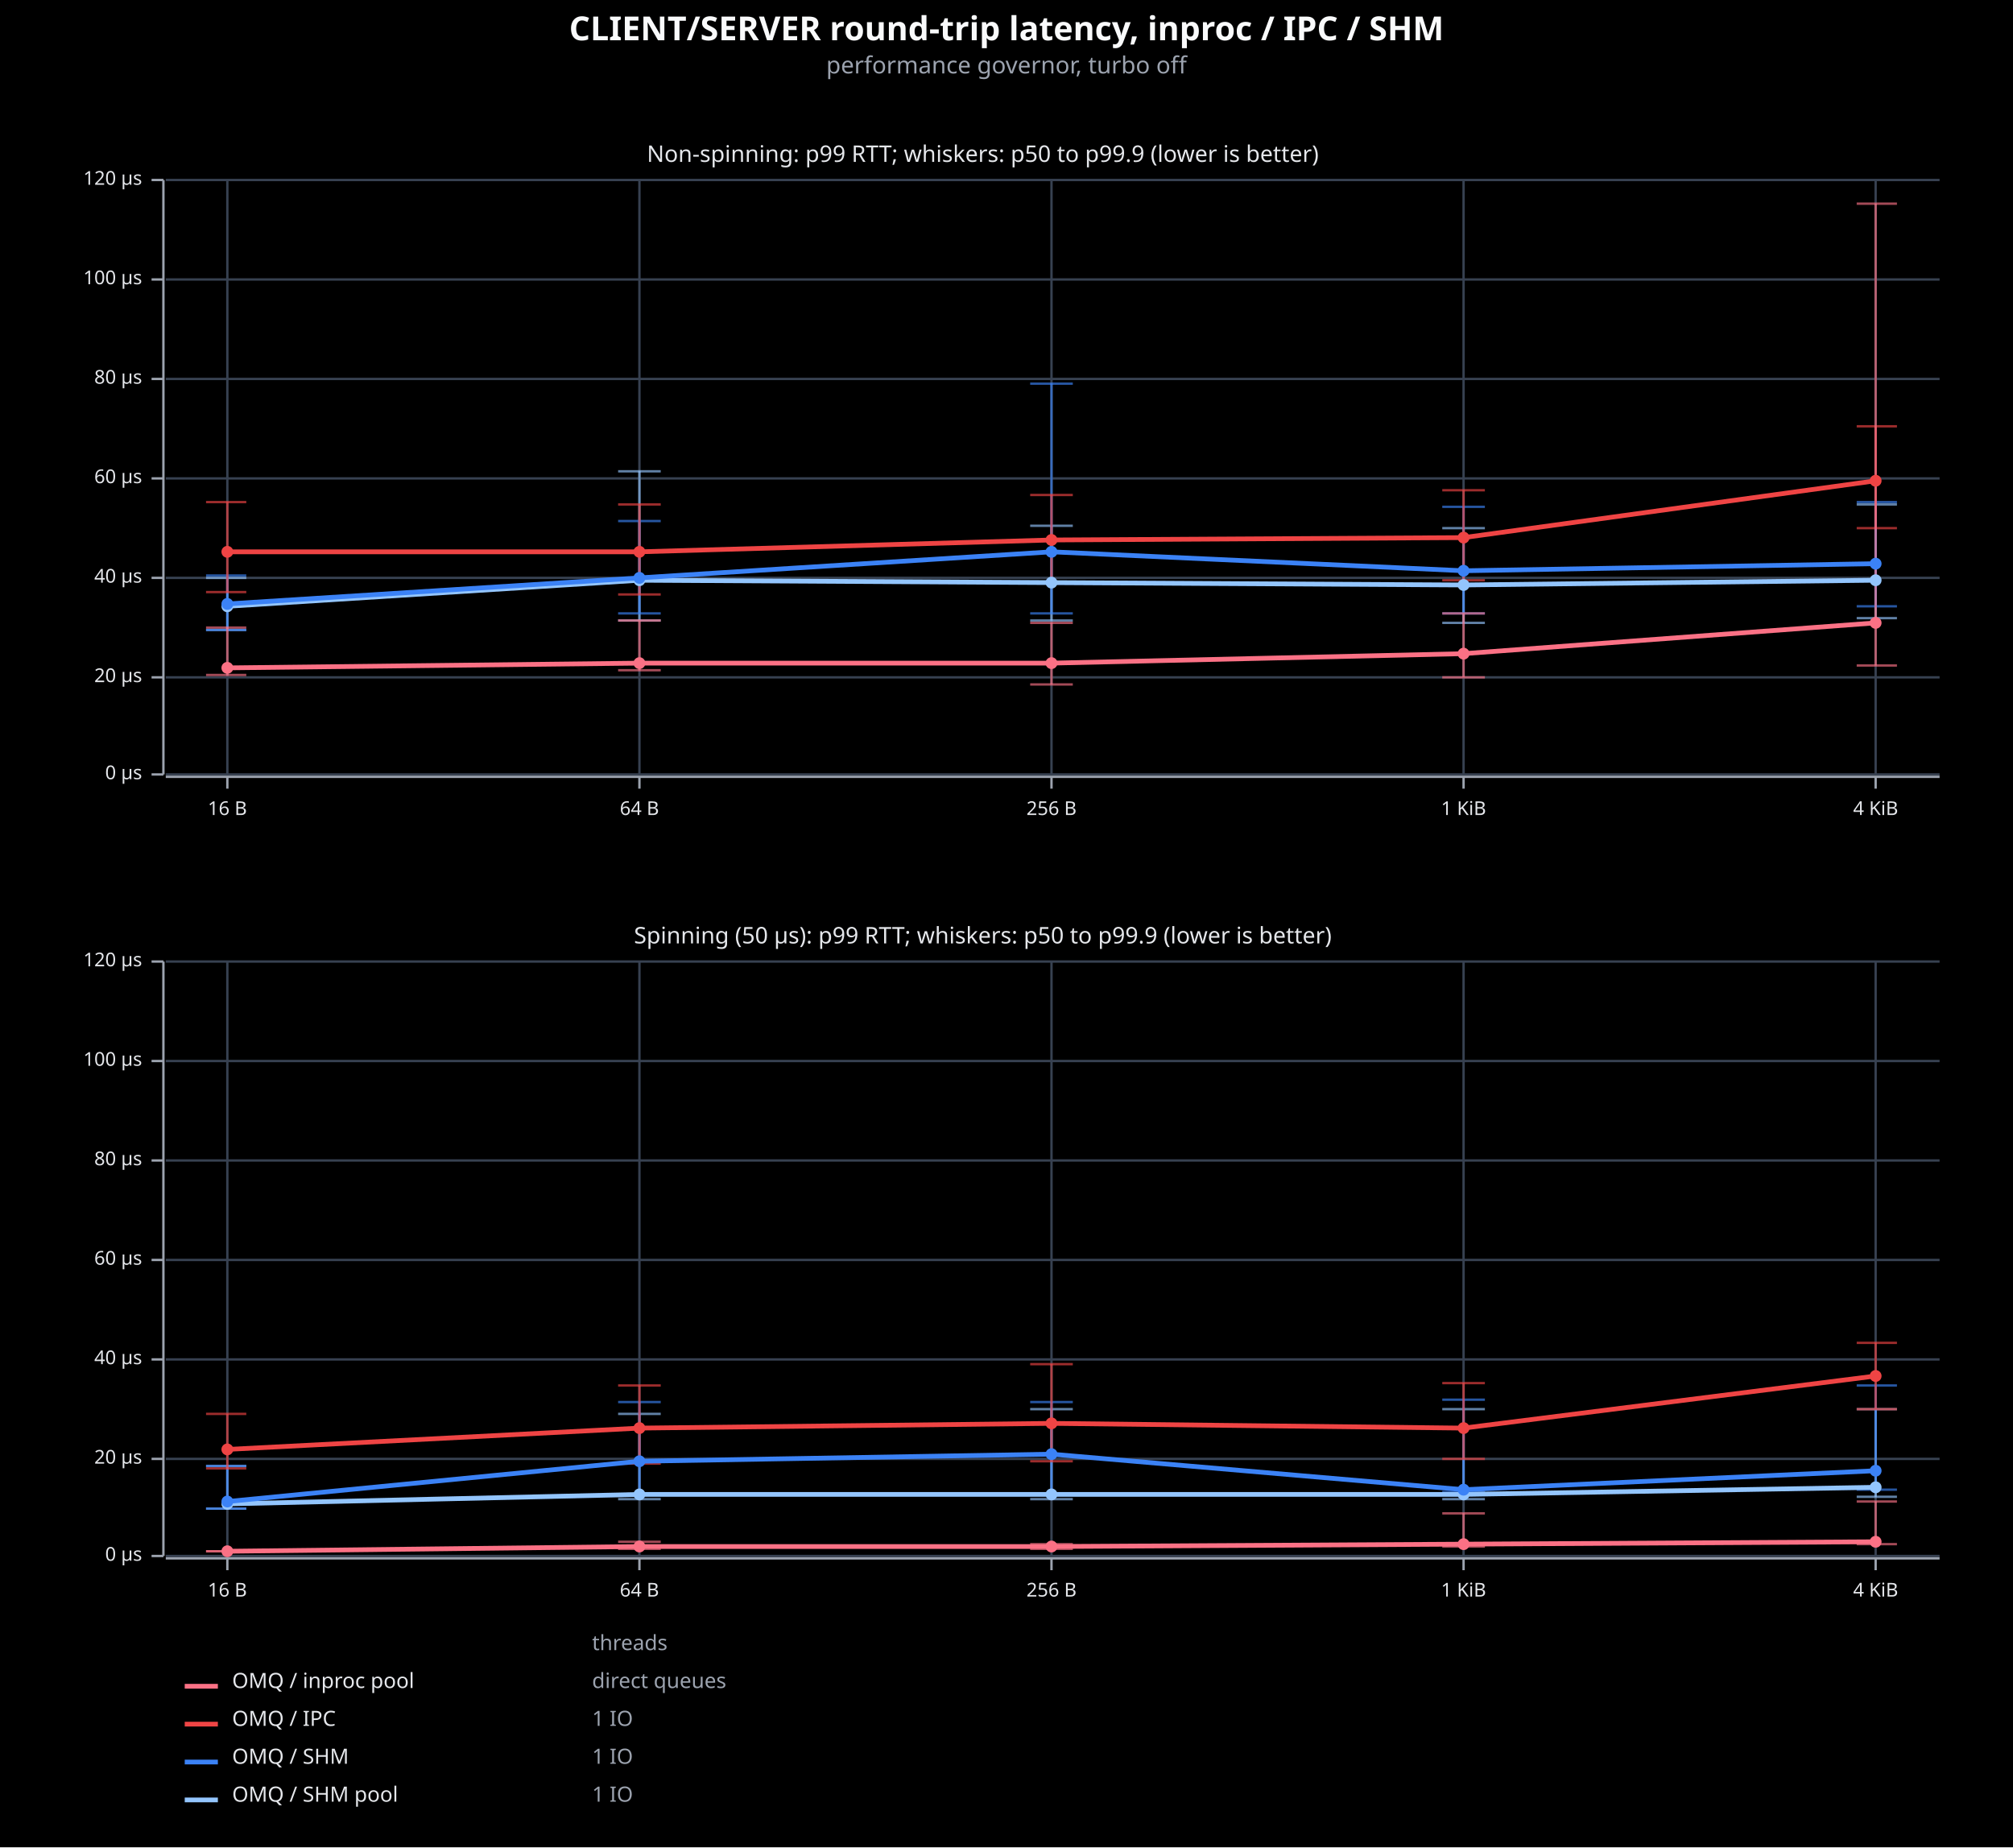
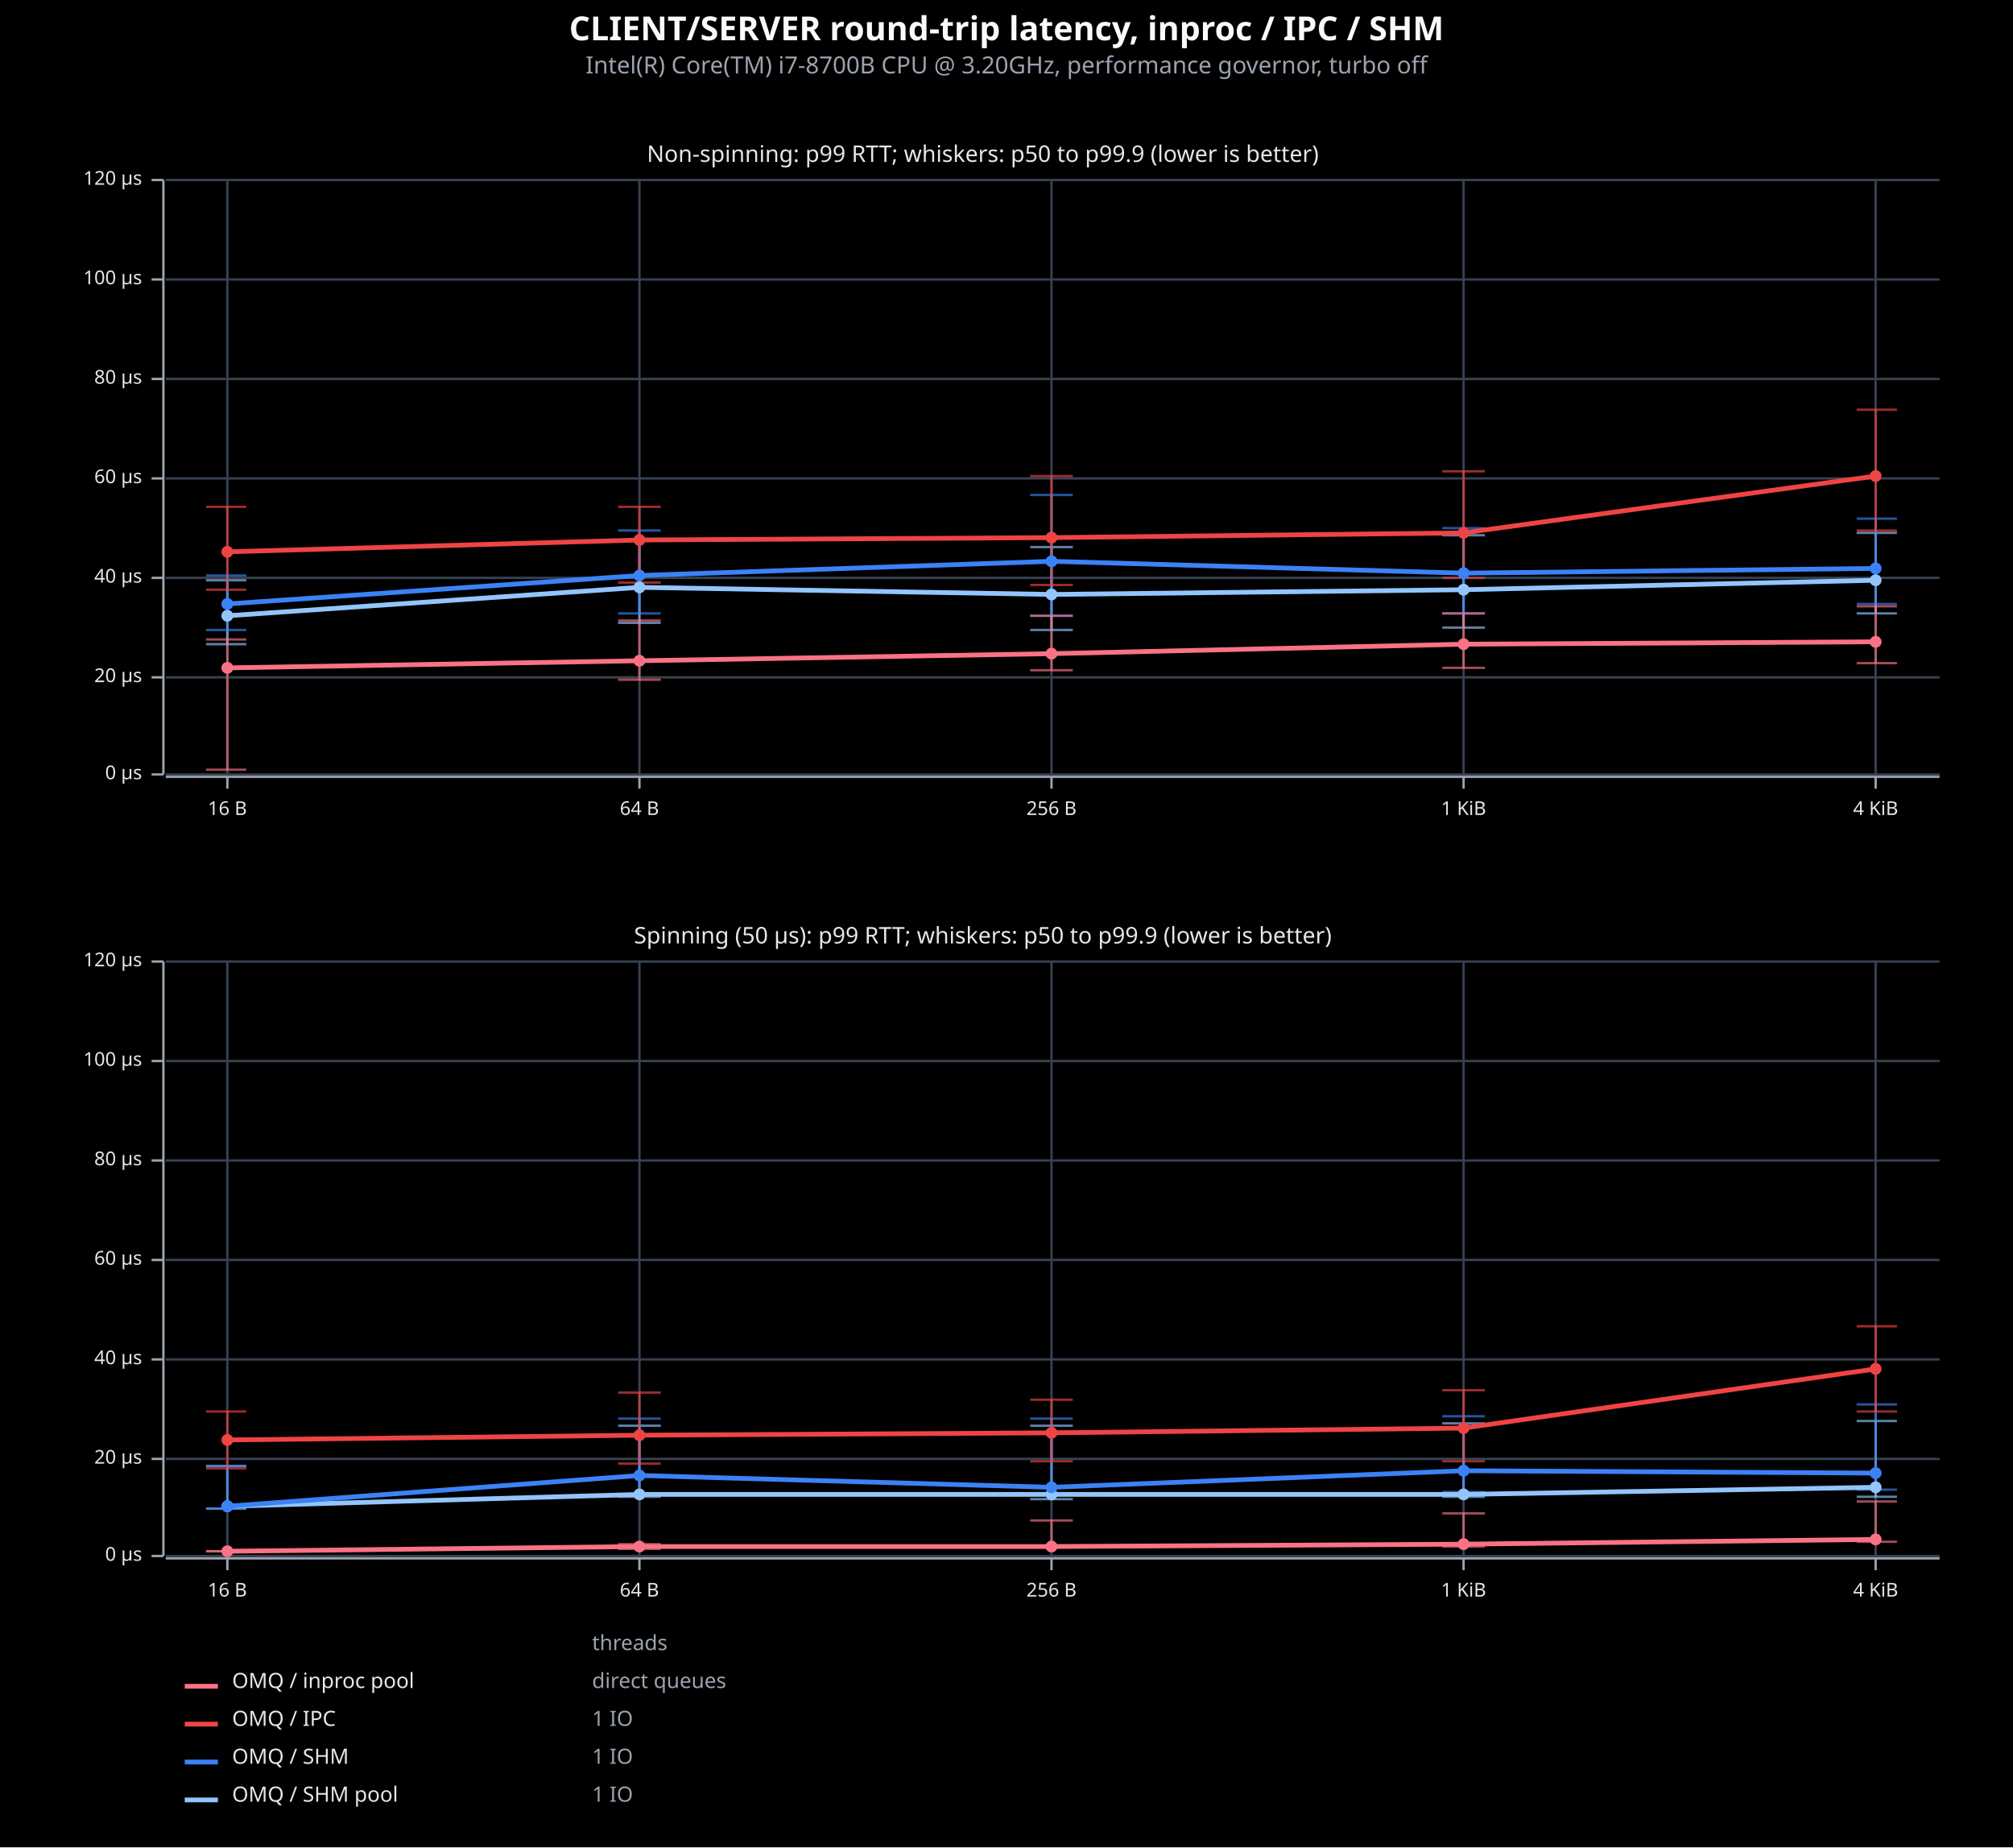
<svg xmlns="http://www.w3.org/2000/svg" viewBox="0 0 850 780" font-family="system-ui, -apple-system, sans-serif">
  <rect x="0" y="0" width="850" height="780" opacity="1" fill="#000000" stroke="none" />
  <text x="425" y="17" text-anchor="middle" font-family="sans-serif" font-size="14" font-weight="bold" fill="#F9FAFB">CLIENT/SERVER round-trip latency, inproc / IPC / SHM</text>
-   <text x="425" y="31" text-anchor="middle" font-family="sans-serif" font-size="10" fill="#9CA3AF">performance governor, turbo off</text>
+   <text x="425" y="31" text-anchor="middle" font-family="sans-serif" font-size="10" fill="#9CA3AF">Intel(R) Core(TM) i7-8700B CPU @ 3.20GHz, performance governor, turbo off</text>
  <text x="415" y="61" dy="0.76em" text-anchor="middle" font-family="sans-serif" font-size="9.677" opacity="1" fill="#E5E7EB">
Non-spinning: p99 RTT; whiskers: p50 to p99.9 (lower is better)
</text>
  <line opacity="1" stroke="#374151" stroke-width="1" x1="96" y1="327" x2="96" y2="76" />
  <line opacity="1" stroke="#374151" stroke-width="1" x1="270" y1="327" x2="270" y2="76" />
  <line opacity="1" stroke="#374151" stroke-width="1" x1="444" y1="327" x2="444" y2="76" />
  <line opacity="1" stroke="#374151" stroke-width="1" x1="618" y1="327" x2="618" y2="76" />
  <line opacity="1" stroke="#374151" stroke-width="1" x1="792" y1="327" x2="792" y2="76" />
  <line opacity="1" stroke="#374151" stroke-width="1" x1="70" y1="327" x2="819" y2="327" />
  <line opacity="1" stroke="#374151" stroke-width="1" x1="70" y1="286" x2="819" y2="286" />
  <line opacity="1" stroke="#374151" stroke-width="1" x1="70" y1="244" x2="819" y2="244" />
  <line opacity="1" stroke="#374151" stroke-width="1" x1="70" y1="202" x2="819" y2="202" />
  <line opacity="1" stroke="#374151" stroke-width="1" x1="70" y1="160" x2="819" y2="160" />
  <line opacity="1" stroke="#374151" stroke-width="1" x1="70" y1="118" x2="819" y2="118" />
  <line opacity="1" stroke="#374151" stroke-width="1" x1="70" y1="76" x2="819" y2="76" />
  <polyline fill="none" opacity="1" stroke="#9CA3AF" stroke-width="1" points="69,76 69,327 " />
  <text x="60" y="327" dy="0.5ex" text-anchor="end" font-family="sans-serif" font-size="8.065" opacity="1" fill="#E5E7EB">
0 μs
</text>
  <polyline fill="none" opacity="1" stroke="#9CA3AF" stroke-width="1" points="64,327 69,327 " />
  <text x="60" y="286" dy="0.5ex" text-anchor="end" font-family="sans-serif" font-size="8.065" opacity="1" fill="#E5E7EB">
20 μs
</text>
  <polyline fill="none" opacity="1" stroke="#9CA3AF" stroke-width="1" points="64,286 69,286 " />
  <text x="60" y="244" dy="0.5ex" text-anchor="end" font-family="sans-serif" font-size="8.065" opacity="1" fill="#E5E7EB">
40 μs
</text>
  <polyline fill="none" opacity="1" stroke="#9CA3AF" stroke-width="1" points="64,244 69,244 " />
  <text x="60" y="202" dy="0.5ex" text-anchor="end" font-family="sans-serif" font-size="8.065" opacity="1" fill="#E5E7EB">
60 μs
</text>
  <polyline fill="none" opacity="1" stroke="#9CA3AF" stroke-width="1" points="64,202 69,202 " />
  <text x="60" y="160" dy="0.5ex" text-anchor="end" font-family="sans-serif" font-size="8.065" opacity="1" fill="#E5E7EB">
80 μs
</text>
  <polyline fill="none" opacity="1" stroke="#9CA3AF" stroke-width="1" points="64,160 69,160 " />
  <text x="60" y="118" dy="0.5ex" text-anchor="end" font-family="sans-serif" font-size="8.065" opacity="1" fill="#E5E7EB">
100 μs
</text>
  <polyline fill="none" opacity="1" stroke="#9CA3AF" stroke-width="1" points="64,118 69,118 " />
  <text x="60" y="76" dy="0.5ex" text-anchor="end" font-family="sans-serif" font-size="8.065" opacity="1" fill="#E5E7EB">
120 μs
</text>
  <polyline fill="none" opacity="1" stroke="#9CA3AF" stroke-width="1" points="64,76 69,76 " />
  <polyline fill="none" opacity="1" stroke="#9CA3AF" stroke-width="1" points="70,328 819,328 " />
  <text x="96" y="338" dy="0.76em" text-anchor="middle" font-family="sans-serif" font-size="8.065" opacity="1" fill="#E5E7EB">
16 B
</text>
  <polyline fill="none" opacity="1" stroke="#9CA3AF" stroke-width="1" points="96,328 96,333 " />
  <text x="270" y="338" dy="0.76em" text-anchor="middle" font-family="sans-serif" font-size="8.065" opacity="1" fill="#E5E7EB">
64 B
</text>
  <polyline fill="none" opacity="1" stroke="#9CA3AF" stroke-width="1" points="270,328 270,333 " />
  <text x="444" y="338" dy="0.76em" text-anchor="middle" font-family="sans-serif" font-size="8.065" opacity="1" fill="#E5E7EB">
256 B
</text>
  <polyline fill="none" opacity="1" stroke="#9CA3AF" stroke-width="1" points="444,328 444,333 " />
  <text x="618" y="338" dy="0.76em" text-anchor="middle" font-family="sans-serif" font-size="8.065" opacity="1" fill="#E5E7EB">
1 KiB
</text>
  <polyline fill="none" opacity="1" stroke="#9CA3AF" stroke-width="1" points="618,328 618,333 " />
  <text x="792" y="338" dy="0.76em" text-anchor="middle" font-family="sans-serif" font-size="8.065" opacity="1" fill="#E5E7EB">
4 KiB
</text>
  <polyline fill="none" opacity="1" stroke="#9CA3AF" stroke-width="1" points="792,328 792,333 " />
-   <polyline fill="none" opacity="0.65" stroke="#93C5FD" stroke-width="1" points="96,266 96,244 " />
-   <polyline fill="none" opacity="0.65" stroke="#93C5FD" stroke-width="1" points="87,266 104,266 " />
-   <polyline fill="none" opacity="0.65" stroke="#93C5FD" stroke-width="1" points="87,244 104,244 " />
-   <polyline fill="none" opacity="0.65" stroke="#93C5FD" stroke-width="1" points="270,262 270,199 " />
-   <polyline fill="none" opacity="0.65" stroke="#93C5FD" stroke-width="1" points="261,262 279,262 " />
-   <polyline fill="none" opacity="0.65" stroke="#93C5FD" stroke-width="1" points="261,199 279,199 " />
-   <polyline fill="none" opacity="0.65" stroke="#93C5FD" stroke-width="1" points="444,262 444,222 " />
-   <polyline fill="none" opacity="0.65" stroke="#93C5FD" stroke-width="1" points="435,262 453,262 " />
-   <polyline fill="none" opacity="0.65" stroke="#93C5FD" stroke-width="1" points="435,222 453,222 " />
-   <polyline fill="none" opacity="0.65" stroke="#93C5FD" stroke-width="1" points="618,263 618,223 " />
-   <polyline fill="none" opacity="0.65" stroke="#93C5FD" stroke-width="1" points="609,263 627,263 " />
-   <polyline fill="none" opacity="0.65" stroke="#93C5FD" stroke-width="1" points="609,223 627,223 " />
-   <polyline fill="none" opacity="0.65" stroke="#93C5FD" stroke-width="1" points="792,261 792,213 " />
-   <polyline fill="none" opacity="0.65" stroke="#93C5FD" stroke-width="1" points="784,261 801,261 " />
-   <polyline fill="none" opacity="0.65" stroke="#93C5FD" stroke-width="1" points="784,213 801,213 " />
+   <polyline fill="none" opacity="0.65" stroke="#93C5FD" stroke-width="1" points="96,272 96,245 " />
+   <polyline fill="none" opacity="0.65" stroke="#93C5FD" stroke-width="1" points="87,272 104,272 " />
+   <polyline fill="none" opacity="0.65" stroke="#93C5FD" stroke-width="1" points="87,245 104,245 " />
+   <polyline fill="none" opacity="0.65" stroke="#93C5FD" stroke-width="1" points="270,263 270,228 " />
+   <polyline fill="none" opacity="0.65" stroke="#93C5FD" stroke-width="1" points="261,263 279,263 " />
+   <polyline fill="none" opacity="0.65" stroke="#93C5FD" stroke-width="1" points="261,228 279,228 " />
+   <polyline fill="none" opacity="0.65" stroke="#93C5FD" stroke-width="1" points="444,266 444,231 " />
+   <polyline fill="none" opacity="0.65" stroke="#93C5FD" stroke-width="1" points="435,266 453,266 " />
+   <polyline fill="none" opacity="0.65" stroke="#93C5FD" stroke-width="1" points="435,231 453,231 " />
+   <polyline fill="none" opacity="0.65" stroke="#93C5FD" stroke-width="1" points="618,265 618,226 " />
+   <polyline fill="none" opacity="0.65" stroke="#93C5FD" stroke-width="1" points="609,265 627,265 " />
+   <polyline fill="none" opacity="0.65" stroke="#93C5FD" stroke-width="1" points="609,226 627,226 " />
+   <polyline fill="none" opacity="0.65" stroke="#93C5FD" stroke-width="1" points="792,259 792,225 " />
+   <polyline fill="none" opacity="0.65" stroke="#93C5FD" stroke-width="1" points="784,259 801,259 " />
+   <polyline fill="none" opacity="0.65" stroke="#93C5FD" stroke-width="1" points="784,225 801,225 " />
  <polyline fill="none" opacity="0.65" stroke="#3B82F6" stroke-width="1" points="96,266 96,243 " />
  <polyline fill="none" opacity="0.65" stroke="#3B82F6" stroke-width="1" points="87,266 104,266 " />
  <polyline fill="none" opacity="0.65" stroke="#3B82F6" stroke-width="1" points="87,243 104,243 " />
-   <polyline fill="none" opacity="0.65" stroke="#3B82F6" stroke-width="1" points="270,259 270,220 " />
+   <polyline fill="none" opacity="0.65" stroke="#3B82F6" stroke-width="1" points="270,259 270,224 " />
  <polyline fill="none" opacity="0.65" stroke="#3B82F6" stroke-width="1" points="261,259 279,259 " />
-   <polyline fill="none" opacity="0.65" stroke="#3B82F6" stroke-width="1" points="261,220 279,220 " />
-   <polyline fill="none" opacity="0.65" stroke="#3B82F6" stroke-width="1" points="444,259 444,162 " />
-   <polyline fill="none" opacity="0.65" stroke="#3B82F6" stroke-width="1" points="435,259 453,259 " />
-   <polyline fill="none" opacity="0.65" stroke="#3B82F6" stroke-width="1" points="435,162 453,162 " />
-   <polyline fill="none" opacity="0.65" stroke="#3B82F6" stroke-width="1" points="618,259 618,214 " />
+   <polyline fill="none" opacity="0.65" stroke="#3B82F6" stroke-width="1" points="261,224 279,224 " />
+   <polyline fill="none" opacity="0.65" stroke="#3B82F6" stroke-width="1" points="444,260 444,209 " />
+   <polyline fill="none" opacity="0.65" stroke="#3B82F6" stroke-width="1" points="435,260 453,260 " />
+   <polyline fill="none" opacity="0.65" stroke="#3B82F6" stroke-width="1" points="435,209 453,209 " />
+   <polyline fill="none" opacity="0.65" stroke="#3B82F6" stroke-width="1" points="618,259 618,223 " />
  <polyline fill="none" opacity="0.65" stroke="#3B82F6" stroke-width="1" points="609,259 627,259 " />
-   <polyline fill="none" opacity="0.65" stroke="#3B82F6" stroke-width="1" points="609,214 627,214 " />
-   <polyline fill="none" opacity="0.65" stroke="#3B82F6" stroke-width="1" points="792,256 792,212 " />
-   <polyline fill="none" opacity="0.65" stroke="#3B82F6" stroke-width="1" points="784,256 801,256 " />
-   <polyline fill="none" opacity="0.65" stroke="#3B82F6" stroke-width="1" points="784,212 801,212 " />
-   <polyline fill="none" opacity="0.65" stroke="#EF4444" stroke-width="1" points="96,250 96,212 " />
-   <polyline fill="none" opacity="0.65" stroke="#EF4444" stroke-width="1" points="87,250 104,250 " />
-   <polyline fill="none" opacity="0.65" stroke="#EF4444" stroke-width="1" points="87,212 104,212 " />
-   <polyline fill="none" opacity="0.65" stroke="#EF4444" stroke-width="1" points="270,251 270,213 " />
-   <polyline fill="none" opacity="0.65" stroke="#EF4444" stroke-width="1" points="261,251 279,251 " />
-   <polyline fill="none" opacity="0.65" stroke="#EF4444" stroke-width="1" points="261,213 279,213 " />
-   <polyline fill="none" opacity="0.65" stroke="#EF4444" stroke-width="1" points="444,246 444,209 " />
-   <polyline fill="none" opacity="0.65" stroke="#EF4444" stroke-width="1" points="435,246 453,246 " />
-   <polyline fill="none" opacity="0.65" stroke="#EF4444" stroke-width="1" points="435,209 453,209 " />
-   <polyline fill="none" opacity="0.65" stroke="#EF4444" stroke-width="1" points="618,245 618,207 " />
-   <polyline fill="none" opacity="0.65" stroke="#EF4444" stroke-width="1" points="609,245 627,245 " />
-   <polyline fill="none" opacity="0.65" stroke="#EF4444" stroke-width="1" points="609,207 627,207 " />
-   <polyline fill="none" opacity="0.65" stroke="#EF4444" stroke-width="1" points="792,223 792,180 " />
-   <polyline fill="none" opacity="0.65" stroke="#EF4444" stroke-width="1" points="784,223 801,223 " />
-   <polyline fill="none" opacity="0.65" stroke="#EF4444" stroke-width="1" points="784,180 801,180 " />
-   <polyline fill="none" opacity="0.65" stroke="#FB7185" stroke-width="1" points="96,285 96,265 " />
-   <polyline fill="none" opacity="0.65" stroke="#FB7185" stroke-width="1" points="87,285 104,285 " />
-   <polyline fill="none" opacity="0.65" stroke="#FB7185" stroke-width="1" points="87,265 104,265 " />
-   <polyline fill="none" opacity="0.65" stroke="#FB7185" stroke-width="1" points="270,283 270,262 " />
-   <polyline fill="none" opacity="0.65" stroke="#FB7185" stroke-width="1" points="261,283 279,283 " />
+   <polyline fill="none" opacity="0.65" stroke="#3B82F6" stroke-width="1" points="609,223 627,223 " />
+   <polyline fill="none" opacity="0.65" stroke="#3B82F6" stroke-width="1" points="792,255 792,219 " />
+   <polyline fill="none" opacity="0.65" stroke="#3B82F6" stroke-width="1" points="784,255 801,255 " />
+   <polyline fill="none" opacity="0.65" stroke="#3B82F6" stroke-width="1" points="784,219 801,219 " />
+   <polyline fill="none" opacity="0.65" stroke="#EF4444" stroke-width="1" points="96,249 96,214 " />
+   <polyline fill="none" opacity="0.65" stroke="#EF4444" stroke-width="1" points="87,249 104,249 " />
+   <polyline fill="none" opacity="0.65" stroke="#EF4444" stroke-width="1" points="87,214 104,214 " />
+   <polyline fill="none" opacity="0.65" stroke="#EF4444" stroke-width="1" points="270,246 270,214 " />
+   <polyline fill="none" opacity="0.65" stroke="#EF4444" stroke-width="1" points="261,246 279,246 " />
+   <polyline fill="none" opacity="0.65" stroke="#EF4444" stroke-width="1" points="261,214 279,214 " />
+   <polyline fill="none" opacity="0.65" stroke="#EF4444" stroke-width="1" points="444,247 444,201 " />
+   <polyline fill="none" opacity="0.65" stroke="#EF4444" stroke-width="1" points="435,247 453,247 " />
+   <polyline fill="none" opacity="0.65" stroke="#EF4444" stroke-width="1" points="435,201 453,201 " />
+   <polyline fill="none" opacity="0.65" stroke="#EF4444" stroke-width="1" points="618,244 618,199 " />
+   <polyline fill="none" opacity="0.65" stroke="#EF4444" stroke-width="1" points="609,244 627,244 " />
+   <polyline fill="none" opacity="0.65" stroke="#EF4444" stroke-width="1" points="609,199 627,199 " />
+   <polyline fill="none" opacity="0.65" stroke="#EF4444" stroke-width="1" points="792,224 792,173 " />
+   <polyline fill="none" opacity="0.65" stroke="#EF4444" stroke-width="1" points="784,224 801,224 " />
+   <polyline fill="none" opacity="0.65" stroke="#EF4444" stroke-width="1" points="784,173 801,173 " />
+   <polyline fill="none" opacity="0.65" stroke="#FB7185" stroke-width="1" points="96,325 96,270 " />
+   <polyline fill="none" opacity="0.65" stroke="#FB7185" stroke-width="1" points="87,325 104,325 " />
+   <polyline fill="none" opacity="0.65" stroke="#FB7185" stroke-width="1" points="87,270 104,270 " />
+   <polyline fill="none" opacity="0.65" stroke="#FB7185" stroke-width="1" points="270,287 270,262 " />
+   <polyline fill="none" opacity="0.65" stroke="#FB7185" stroke-width="1" points="261,287 279,287 " />
  <polyline fill="none" opacity="0.65" stroke="#FB7185" stroke-width="1" points="261,262 279,262 " />
-   <polyline fill="none" opacity="0.65" stroke="#FB7185" stroke-width="1" points="444,289 444,263 " />
-   <polyline fill="none" opacity="0.65" stroke="#FB7185" stroke-width="1" points="435,289 453,289 " />
-   <polyline fill="none" opacity="0.65" stroke="#FB7185" stroke-width="1" points="435,263 453,263 " />
-   <polyline fill="none" opacity="0.65" stroke="#FB7185" stroke-width="1" points="618,286 618,259 " />
-   <polyline fill="none" opacity="0.65" stroke="#FB7185" stroke-width="1" points="609,286 627,286 " />
+   <polyline fill="none" opacity="0.65" stroke="#FB7185" stroke-width="1" points="444,283 444,260 " />
+   <polyline fill="none" opacity="0.65" stroke="#FB7185" stroke-width="1" points="435,283 453,283 " />
+   <polyline fill="none" opacity="0.65" stroke="#FB7185" stroke-width="1" points="435,260 453,260 " />
+   <polyline fill="none" opacity="0.65" stroke="#FB7185" stroke-width="1" points="618,282 618,259 " />
+   <polyline fill="none" opacity="0.65" stroke="#FB7185" stroke-width="1" points="609,282 627,282 " />
  <polyline fill="none" opacity="0.65" stroke="#FB7185" stroke-width="1" points="609,259 627,259 " />
-   <polyline fill="none" opacity="0.65" stroke="#FB7185" stroke-width="1" points="792,281 792,86 " />
-   <polyline fill="none" opacity="0.65" stroke="#FB7185" stroke-width="1" points="784,281 801,281 " />
-   <polyline fill="none" opacity="0.65" stroke="#FB7185" stroke-width="1" points="784,86 801,86 " />
-   <polyline fill="none" opacity="1" stroke="#93C5FD" stroke-width="2" points="96,256 270,245 444,246 618,247 792,245 " />
-   <circle cx="96" cy="256" r="2.5" opacity="1" fill="#93C5FD" stroke="none" stroke-width="1" />
-   <circle cx="270" cy="245" r="2.5" opacity="1" fill="#93C5FD" stroke="none" stroke-width="1" />
-   <circle cx="444" cy="246" r="2.5" opacity="1" fill="#93C5FD" stroke="none" stroke-width="1" />
-   <circle cx="618" cy="247" r="2.5" opacity="1" fill="#93C5FD" stroke="none" stroke-width="1" />
+   <polyline fill="none" opacity="0.65" stroke="#FB7185" stroke-width="1" points="792,280 792,256 " />
+   <polyline fill="none" opacity="0.65" stroke="#FB7185" stroke-width="1" points="784,280 801,280 " />
+   <polyline fill="none" opacity="0.65" stroke="#FB7185" stroke-width="1" points="784,256 801,256 " />
+   <polyline fill="none" opacity="1" stroke="#93C5FD" stroke-width="2" points="96,260 270,248 444,251 618,249 792,245 " />
+   <circle cx="96" cy="260" r="2.5" opacity="1" fill="#93C5FD" stroke="none" stroke-width="1" />
+   <circle cx="270" cy="248" r="2.5" opacity="1" fill="#93C5FD" stroke="none" stroke-width="1" />
+   <circle cx="444" cy="251" r="2.5" opacity="1" fill="#93C5FD" stroke="none" stroke-width="1" />
+   <circle cx="618" cy="249" r="2.5" opacity="1" fill="#93C5FD" stroke="none" stroke-width="1" />
  <circle cx="792" cy="245" r="2.5" opacity="1" fill="#93C5FD" stroke="none" stroke-width="1" />
-   <polyline fill="none" opacity="1" stroke="#3B82F6" stroke-width="2" points="96,255 270,244 444,233 618,241 792,238 " />
+   <polyline fill="none" opacity="1" stroke="#3B82F6" stroke-width="2" points="96,255 270,243 444,237 618,242 792,240 " />
  <circle cx="96" cy="255" r="2.5" opacity="1" fill="#3B82F6" stroke="none" stroke-width="1" />
-   <circle cx="270" cy="244" r="2.5" opacity="1" fill="#3B82F6" stroke="none" stroke-width="1" />
-   <circle cx="444" cy="233" r="2.5" opacity="1" fill="#3B82F6" stroke="none" stroke-width="1" />
-   <circle cx="618" cy="241" r="2.5" opacity="1" fill="#3B82F6" stroke="none" stroke-width="1" />
-   <circle cx="792" cy="238" r="2.5" opacity="1" fill="#3B82F6" stroke="none" stroke-width="1" />
-   <polyline fill="none" opacity="1" stroke="#EF4444" stroke-width="2" points="96,233 270,233 444,228 618,227 792,203 " />
+   <circle cx="270" cy="243" r="2.5" opacity="1" fill="#3B82F6" stroke="none" stroke-width="1" />
+   <circle cx="444" cy="237" r="2.5" opacity="1" fill="#3B82F6" stroke="none" stroke-width="1" />
+   <circle cx="618" cy="242" r="2.5" opacity="1" fill="#3B82F6" stroke="none" stroke-width="1" />
+   <circle cx="792" cy="240" r="2.5" opacity="1" fill="#3B82F6" stroke="none" stroke-width="1" />
+   <polyline fill="none" opacity="1" stroke="#EF4444" stroke-width="2" points="96,233 270,228 444,227 618,225 792,201 " />
  <circle cx="96" cy="233" r="2.5" opacity="1" fill="#EF4444" stroke="none" stroke-width="1" />
-   <circle cx="270" cy="233" r="2.5" opacity="1" fill="#EF4444" stroke="none" stroke-width="1" />
-   <circle cx="444" cy="228" r="2.5" opacity="1" fill="#EF4444" stroke="none" stroke-width="1" />
-   <circle cx="618" cy="227" r="2.5" opacity="1" fill="#EF4444" stroke="none" stroke-width="1" />
-   <circle cx="792" cy="203" r="2.5" opacity="1" fill="#EF4444" stroke="none" stroke-width="1" />
-   <polyline fill="none" opacity="1" stroke="#FB7185" stroke-width="2" points="96,282 270,280 444,280 618,276 792,263 " />
+   <circle cx="270" cy="228" r="2.5" opacity="1" fill="#EF4444" stroke="none" stroke-width="1" />
+   <circle cx="444" cy="227" r="2.5" opacity="1" fill="#EF4444" stroke="none" stroke-width="1" />
+   <circle cx="618" cy="225" r="2.5" opacity="1" fill="#EF4444" stroke="none" stroke-width="1" />
+   <circle cx="792" cy="201" r="2.5" opacity="1" fill="#EF4444" stroke="none" stroke-width="1" />
+   <polyline fill="none" opacity="1" stroke="#FB7185" stroke-width="2" points="96,282 270,279 444,276 618,272 792,271 " />
  <circle cx="96" cy="282" r="2.5" opacity="1" fill="#FB7185" stroke="none" stroke-width="1" />
-   <circle cx="270" cy="280" r="2.5" opacity="1" fill="#FB7185" stroke="none" stroke-width="1" />
-   <circle cx="444" cy="280" r="2.5" opacity="1" fill="#FB7185" stroke="none" stroke-width="1" />
-   <circle cx="618" cy="276" r="2.5" opacity="1" fill="#FB7185" stroke="none" stroke-width="1" />
-   <circle cx="792" cy="263" r="2.5" opacity="1" fill="#FB7185" stroke="none" stroke-width="1" />
+   <circle cx="270" cy="279" r="2.5" opacity="1" fill="#FB7185" stroke="none" stroke-width="1" />
+   <circle cx="444" cy="276" r="2.5" opacity="1" fill="#FB7185" stroke="none" stroke-width="1" />
+   <circle cx="618" cy="272" r="2.5" opacity="1" fill="#FB7185" stroke="none" stroke-width="1" />
+   <circle cx="792" cy="271" r="2.5" opacity="1" fill="#FB7185" stroke="none" stroke-width="1" />
  <text x="415" y="391" dy="0.76em" text-anchor="middle" font-family="sans-serif" font-size="9.677" opacity="1" fill="#E5E7EB">
Spinning (50 μs): p99 RTT; whiskers: p50 to p99.9 (lower is better)
</text>
  <line opacity="1" stroke="#374151" stroke-width="1" x1="96" y1="657" x2="96" y2="406" />
  <line opacity="1" stroke="#374151" stroke-width="1" x1="270" y1="657" x2="270" y2="406" />
  <line opacity="1" stroke="#374151" stroke-width="1" x1="444" y1="657" x2="444" y2="406" />
  <line opacity="1" stroke="#374151" stroke-width="1" x1="618" y1="657" x2="618" y2="406" />
  <line opacity="1" stroke="#374151" stroke-width="1" x1="792" y1="657" x2="792" y2="406" />
  <line opacity="1" stroke="#374151" stroke-width="1" x1="70" y1="657" x2="819" y2="657" />
  <line opacity="1" stroke="#374151" stroke-width="1" x1="70" y1="616" x2="819" y2="616" />
  <line opacity="1" stroke="#374151" stroke-width="1" x1="70" y1="574" x2="819" y2="574" />
  <line opacity="1" stroke="#374151" stroke-width="1" x1="70" y1="532" x2="819" y2="532" />
  <line opacity="1" stroke="#374151" stroke-width="1" x1="70" y1="490" x2="819" y2="490" />
  <line opacity="1" stroke="#374151" stroke-width="1" x1="70" y1="448" x2="819" y2="448" />
  <line opacity="1" stroke="#374151" stroke-width="1" x1="70" y1="406" x2="819" y2="406" />
  <polyline fill="none" opacity="1" stroke="#9CA3AF" stroke-width="1" points="69,406 69,657 " />
  <text x="60" y="657" dy="0.5ex" text-anchor="end" font-family="sans-serif" font-size="8.065" opacity="1" fill="#E5E7EB">
0 μs
</text>
  <polyline fill="none" opacity="1" stroke="#9CA3AF" stroke-width="1" points="64,657 69,657 " />
  <text x="60" y="616" dy="0.5ex" text-anchor="end" font-family="sans-serif" font-size="8.065" opacity="1" fill="#E5E7EB">
20 μs
</text>
  <polyline fill="none" opacity="1" stroke="#9CA3AF" stroke-width="1" points="64,616 69,616 " />
  <text x="60" y="574" dy="0.5ex" text-anchor="end" font-family="sans-serif" font-size="8.065" opacity="1" fill="#E5E7EB">
40 μs
</text>
  <polyline fill="none" opacity="1" stroke="#9CA3AF" stroke-width="1" points="64,574 69,574 " />
  <text x="60" y="532" dy="0.5ex" text-anchor="end" font-family="sans-serif" font-size="8.065" opacity="1" fill="#E5E7EB">
60 μs
</text>
  <polyline fill="none" opacity="1" stroke="#9CA3AF" stroke-width="1" points="64,532 69,532 " />
  <text x="60" y="490" dy="0.5ex" text-anchor="end" font-family="sans-serif" font-size="8.065" opacity="1" fill="#E5E7EB">
80 μs
</text>
  <polyline fill="none" opacity="1" stroke="#9CA3AF" stroke-width="1" points="64,490 69,490 " />
  <text x="60" y="448" dy="0.5ex" text-anchor="end" font-family="sans-serif" font-size="8.065" opacity="1" fill="#E5E7EB">
100 μs
</text>
  <polyline fill="none" opacity="1" stroke="#9CA3AF" stroke-width="1" points="64,448 69,448 " />
  <text x="60" y="406" dy="0.5ex" text-anchor="end" font-family="sans-serif" font-size="8.065" opacity="1" fill="#E5E7EB">
120 μs
</text>
  <polyline fill="none" opacity="1" stroke="#9CA3AF" stroke-width="1" points="64,406 69,406 " />
  <polyline fill="none" opacity="1" stroke="#9CA3AF" stroke-width="1" points="70,658 819,658 " />
  <text x="96" y="668" dy="0.76em" text-anchor="middle" font-family="sans-serif" font-size="8.065" opacity="1" fill="#E5E7EB">
16 B
</text>
  <polyline fill="none" opacity="1" stroke="#9CA3AF" stroke-width="1" points="96,658 96,663 " />
  <text x="270" y="668" dy="0.76em" text-anchor="middle" font-family="sans-serif" font-size="8.065" opacity="1" fill="#E5E7EB">
64 B
</text>
  <polyline fill="none" opacity="1" stroke="#9CA3AF" stroke-width="1" points="270,658 270,663 " />
  <text x="444" y="668" dy="0.76em" text-anchor="middle" font-family="sans-serif" font-size="8.065" opacity="1" fill="#E5E7EB">
256 B
</text>
  <polyline fill="none" opacity="1" stroke="#9CA3AF" stroke-width="1" points="444,658 444,663 " />
  <text x="618" y="668" dy="0.76em" text-anchor="middle" font-family="sans-serif" font-size="8.065" opacity="1" fill="#E5E7EB">
1 KiB
</text>
  <polyline fill="none" opacity="1" stroke="#9CA3AF" stroke-width="1" points="618,658 618,663 " />
  <text x="792" y="668" dy="0.76em" text-anchor="middle" font-family="sans-serif" font-size="8.065" opacity="1" fill="#E5E7EB">
4 KiB
</text>
  <polyline fill="none" opacity="1" stroke="#9CA3AF" stroke-width="1" points="792,658 792,663 " />
  <polyline fill="none" opacity="0.65" stroke="#93C5FD" stroke-width="1" points="96,637 96,619 " />
  <polyline fill="none" opacity="0.65" stroke="#93C5FD" stroke-width="1" points="87,637 104,637 " />
  <polyline fill="none" opacity="0.65" stroke="#93C5FD" stroke-width="1" points="87,619 104,619 " />
-   <polyline fill="none" opacity="0.65" stroke="#93C5FD" stroke-width="1" points="270,633 270,597 " />
-   <polyline fill="none" opacity="0.65" stroke="#93C5FD" stroke-width="1" points="261,633 279,633 " />
-   <polyline fill="none" opacity="0.65" stroke="#93C5FD" stroke-width="1" points="261,597 279,597 " />
-   <polyline fill="none" opacity="0.65" stroke="#93C5FD" stroke-width="1" points="444,633 444,595 " />
+   <polyline fill="none" opacity="0.65" stroke="#93C5FD" stroke-width="1" points="270,632 270,602 " />
+   <polyline fill="none" opacity="0.65" stroke="#93C5FD" stroke-width="1" points="261,632 279,632 " />
+   <polyline fill="none" opacity="0.65" stroke="#93C5FD" stroke-width="1" points="261,602 279,602 " />
+   <polyline fill="none" opacity="0.65" stroke="#93C5FD" stroke-width="1" points="444,633 444,602 " />
  <polyline fill="none" opacity="0.65" stroke="#93C5FD" stroke-width="1" points="435,633 453,633 " />
-   <polyline fill="none" opacity="0.65" stroke="#93C5FD" stroke-width="1" points="435,595 453,595 " />
-   <polyline fill="none" opacity="0.65" stroke="#93C5FD" stroke-width="1" points="618,633 618,595 " />
-   <polyline fill="none" opacity="0.65" stroke="#93C5FD" stroke-width="1" points="609,633 627,633 " />
-   <polyline fill="none" opacity="0.65" stroke="#93C5FD" stroke-width="1" points="609,595 627,595 " />
-   <polyline fill="none" opacity="0.65" stroke="#93C5FD" stroke-width="1" points="792,632 792,595 " />
+   <polyline fill="none" opacity="0.65" stroke="#93C5FD" stroke-width="1" points="435,602 453,602 " />
+   <polyline fill="none" opacity="0.65" stroke="#93C5FD" stroke-width="1" points="618,632 618,601 " />
+   <polyline fill="none" opacity="0.65" stroke="#93C5FD" stroke-width="1" points="609,632 627,632 " />
+   <polyline fill="none" opacity="0.65" stroke="#93C5FD" stroke-width="1" points="609,601 627,601 " />
+   <polyline fill="none" opacity="0.65" stroke="#93C5FD" stroke-width="1" points="792,632 792,600 " />
  <polyline fill="none" opacity="0.65" stroke="#93C5FD" stroke-width="1" points="784,632 801,632 " />
-   <polyline fill="none" opacity="0.65" stroke="#93C5FD" stroke-width="1" points="784,595 801,595 " />
+   <polyline fill="none" opacity="0.65" stroke="#93C5FD" stroke-width="1" points="784,600 801,600 " />
  <polyline fill="none" opacity="0.65" stroke="#3B82F6" stroke-width="1" points="96,637 96,619 " />
  <polyline fill="none" opacity="0.65" stroke="#3B82F6" stroke-width="1" points="87,637 104,637 " />
  <polyline fill="none" opacity="0.65" stroke="#3B82F6" stroke-width="1" points="87,619 104,619 " />
-   <polyline fill="none" opacity="0.65" stroke="#3B82F6" stroke-width="1" points="270,631 270,592 " />
+   <polyline fill="none" opacity="0.65" stroke="#3B82F6" stroke-width="1" points="270,631 270,599 " />
  <polyline fill="none" opacity="0.65" stroke="#3B82F6" stroke-width="1" points="261,631 279,631 " />
-   <polyline fill="none" opacity="0.65" stroke="#3B82F6" stroke-width="1" points="261,592 279,592 " />
-   <polyline fill="none" opacity="0.65" stroke="#3B82F6" stroke-width="1" points="444,631 444,592 " />
+   <polyline fill="none" opacity="0.65" stroke="#3B82F6" stroke-width="1" points="261,599 279,599 " />
+   <polyline fill="none" opacity="0.65" stroke="#3B82F6" stroke-width="1" points="444,631 444,599 " />
  <polyline fill="none" opacity="0.65" stroke="#3B82F6" stroke-width="1" points="435,631 453,631 " />
-   <polyline fill="none" opacity="0.65" stroke="#3B82F6" stroke-width="1" points="435,592 453,592 " />
-   <polyline fill="none" opacity="0.65" stroke="#3B82F6" stroke-width="1" points="618,630 618,591 " />
+   <polyline fill="none" opacity="0.65" stroke="#3B82F6" stroke-width="1" points="435,599 453,599 " />
+   <polyline fill="none" opacity="0.65" stroke="#3B82F6" stroke-width="1" points="618,630 618,598 " />
  <polyline fill="none" opacity="0.65" stroke="#3B82F6" stroke-width="1" points="609,630 627,630 " />
-   <polyline fill="none" opacity="0.65" stroke="#3B82F6" stroke-width="1" points="609,591 627,591 " />
-   <polyline fill="none" opacity="0.65" stroke="#3B82F6" stroke-width="1" points="792,629 792,585 " />
+   <polyline fill="none" opacity="0.65" stroke="#3B82F6" stroke-width="1" points="609,598 627,598 " />
+   <polyline fill="none" opacity="0.65" stroke="#3B82F6" stroke-width="1" points="792,629 792,593 " />
  <polyline fill="none" opacity="0.65" stroke="#3B82F6" stroke-width="1" points="784,629 801,629 " />
-   <polyline fill="none" opacity="0.65" stroke="#3B82F6" stroke-width="1" points="784,585 801,585 " />
-   <polyline fill="none" opacity="0.65" stroke="#EF4444" stroke-width="1" points="96,620 96,597 " />
+   <polyline fill="none" opacity="0.65" stroke="#3B82F6" stroke-width="1" points="784,593 801,593 " />
+   <polyline fill="none" opacity="0.65" stroke="#EF4444" stroke-width="1" points="96,620 96,596 " />
  <polyline fill="none" opacity="0.65" stroke="#EF4444" stroke-width="1" points="87,620 104,620 " />
-   <polyline fill="none" opacity="0.65" stroke="#EF4444" stroke-width="1" points="87,597 104,597 " />
-   <polyline fill="none" opacity="0.65" stroke="#EF4444" stroke-width="1" points="270,618 270,585 " />
+   <polyline fill="none" opacity="0.65" stroke="#EF4444" stroke-width="1" points="87,596 104,596 " />
+   <polyline fill="none" opacity="0.65" stroke="#EF4444" stroke-width="1" points="270,618 270,588 " />
  <polyline fill="none" opacity="0.65" stroke="#EF4444" stroke-width="1" points="261,618 279,618 " />
-   <polyline fill="none" opacity="0.65" stroke="#EF4444" stroke-width="1" points="261,585 279,585 " />
-   <polyline fill="none" opacity="0.65" stroke="#EF4444" stroke-width="1" points="444,617 444,576 " />
+   <polyline fill="none" opacity="0.65" stroke="#EF4444" stroke-width="1" points="261,588 279,588 " />
+   <polyline fill="none" opacity="0.65" stroke="#EF4444" stroke-width="1" points="444,617 444,591 " />
  <polyline fill="none" opacity="0.65" stroke="#EF4444" stroke-width="1" points="435,617 453,617 " />
-   <polyline fill="none" opacity="0.65" stroke="#EF4444" stroke-width="1" points="435,576 453,576 " />
-   <polyline fill="none" opacity="0.65" stroke="#EF4444" stroke-width="1" points="618,616 618,584 " />
-   <polyline fill="none" opacity="0.65" stroke="#EF4444" stroke-width="1" points="609,616 627,616 " />
-   <polyline fill="none" opacity="0.65" stroke="#EF4444" stroke-width="1" points="609,584 627,584 " />
-   <polyline fill="none" opacity="0.65" stroke="#EF4444" stroke-width="1" points="792,595 792,567 " />
-   <polyline fill="none" opacity="0.65" stroke="#EF4444" stroke-width="1" points="784,595 801,595 " />
-   <polyline fill="none" opacity="0.65" stroke="#EF4444" stroke-width="1" points="784,567 801,567 " />
+   <polyline fill="none" opacity="0.65" stroke="#EF4444" stroke-width="1" points="435,591 453,591 " />
+   <polyline fill="none" opacity="0.65" stroke="#EF4444" stroke-width="1" points="618,617 618,587 " />
+   <polyline fill="none" opacity="0.65" stroke="#EF4444" stroke-width="1" points="609,617 627,617 " />
+   <polyline fill="none" opacity="0.65" stroke="#EF4444" stroke-width="1" points="609,587 627,587 " />
+   <polyline fill="none" opacity="0.65" stroke="#EF4444" stroke-width="1" points="792,596 792,560 " />
+   <polyline fill="none" opacity="0.65" stroke="#EF4444" stroke-width="1" points="784,596 801,596 " />
+   <polyline fill="none" opacity="0.65" stroke="#EF4444" stroke-width="1" points="784,560 801,560 " />
  <polyline fill="none" opacity="0.65" stroke="#FB7185" stroke-width="1" points="96,655 96,655 " />
  <polyline fill="none" opacity="0.65" stroke="#FB7185" stroke-width="1" points="87,655 104,655 " />
  <polyline fill="none" opacity="0.65" stroke="#FB7185" stroke-width="1" points="87,655 104,655 " />
-   <polyline fill="none" opacity="0.65" stroke="#FB7185" stroke-width="1" points="270,654 270,651 " />
+   <polyline fill="none" opacity="0.65" stroke="#FB7185" stroke-width="1" points="270,654 270,652 " />
  <polyline fill="none" opacity="0.65" stroke="#FB7185" stroke-width="1" points="261,654 279,654 " />
-   <polyline fill="none" opacity="0.65" stroke="#FB7185" stroke-width="1" points="261,651 279,651 " />
-   <polyline fill="none" opacity="0.65" stroke="#FB7185" stroke-width="1" points="444,654 444,652 " />
-   <polyline fill="none" opacity="0.65" stroke="#FB7185" stroke-width="1" points="435,654 453,654 " />
-   <polyline fill="none" opacity="0.65" stroke="#FB7185" stroke-width="1" points="435,652 453,652 " />
+   <polyline fill="none" opacity="0.65" stroke="#FB7185" stroke-width="1" points="261,652 279,652 " />
+   <polyline fill="none" opacity="0.65" stroke="#FB7185" stroke-width="1" points="444,653 444,642 " />
+   <polyline fill="none" opacity="0.65" stroke="#FB7185" stroke-width="1" points="435,653 453,653 " />
+   <polyline fill="none" opacity="0.65" stroke="#FB7185" stroke-width="1" points="435,642 453,642 " />
  <polyline fill="none" opacity="0.65" stroke="#FB7185" stroke-width="1" points="618,653 618,639 " />
  <polyline fill="none" opacity="0.65" stroke="#FB7185" stroke-width="1" points="609,653 627,653 " />
  <polyline fill="none" opacity="0.65" stroke="#FB7185" stroke-width="1" points="609,639 627,639 " />
-   <polyline fill="none" opacity="0.65" stroke="#FB7185" stroke-width="1" points="792,652 792,634 " />
-   <polyline fill="none" opacity="0.65" stroke="#FB7185" stroke-width="1" points="784,652 801,652 " />
+   <polyline fill="none" opacity="0.65" stroke="#FB7185" stroke-width="1" points="792,651 792,634 " />
+   <polyline fill="none" opacity="0.65" stroke="#FB7185" stroke-width="1" points="784,651 801,651 " />
  <polyline fill="none" opacity="0.65" stroke="#FB7185" stroke-width="1" points="784,634 801,634 " />
-   <polyline fill="none" opacity="1" stroke="#93C5FD" stroke-width="2" points="96,635 270,631 444,631 618,631 792,628 " />
-   <circle cx="96" cy="635" r="2.5" opacity="1" fill="#93C5FD" stroke="none" stroke-width="1" />
+   <polyline fill="none" opacity="1" stroke="#93C5FD" stroke-width="2" points="96,636 270,631 444,631 618,631 792,628 " />
+   <circle cx="96" cy="636" r="2.5" opacity="1" fill="#93C5FD" stroke="none" stroke-width="1" />
  <circle cx="270" cy="631" r="2.5" opacity="1" fill="#93C5FD" stroke="none" stroke-width="1" />
  <circle cx="444" cy="631" r="2.5" opacity="1" fill="#93C5FD" stroke="none" stroke-width="1" />
  <circle cx="618" cy="631" r="2.5" opacity="1" fill="#93C5FD" stroke="none" stroke-width="1" />
  <circle cx="792" cy="628" r="2.5" opacity="1" fill="#93C5FD" stroke="none" stroke-width="1" />
-   <polyline fill="none" opacity="1" stroke="#3B82F6" stroke-width="2" points="96,634 270,617 444,614 618,629 792,621 " />
-   <circle cx="96" cy="634" r="2.5" opacity="1" fill="#3B82F6" stroke="none" stroke-width="1" />
-   <circle cx="270" cy="617" r="2.5" opacity="1" fill="#3B82F6" stroke="none" stroke-width="1" />
-   <circle cx="444" cy="614" r="2.5" opacity="1" fill="#3B82F6" stroke="none" stroke-width="1" />
-   <circle cx="618" cy="629" r="2.5" opacity="1" fill="#3B82F6" stroke="none" stroke-width="1" />
-   <circle cx="792" cy="621" r="2.5" opacity="1" fill="#3B82F6" stroke="none" stroke-width="1" />
-   <polyline fill="none" opacity="1" stroke="#EF4444" stroke-width="2" points="96,612 270,603 444,601 618,603 792,581 " />
-   <circle cx="96" cy="612" r="2.5" opacity="1" fill="#EF4444" stroke="none" stroke-width="1" />
-   <circle cx="270" cy="603" r="2.5" opacity="1" fill="#EF4444" stroke="none" stroke-width="1" />
-   <circle cx="444" cy="601" r="2.5" opacity="1" fill="#EF4444" stroke="none" stroke-width="1" />
+   <polyline fill="none" opacity="1" stroke="#3B82F6" stroke-width="2" points="96,636 270,623 444,628 618,621 792,622 " />
+   <circle cx="96" cy="636" r="2.5" opacity="1" fill="#3B82F6" stroke="none" stroke-width="1" />
+   <circle cx="270" cy="623" r="2.5" opacity="1" fill="#3B82F6" stroke="none" stroke-width="1" />
+   <circle cx="444" cy="628" r="2.5" opacity="1" fill="#3B82F6" stroke="none" stroke-width="1" />
+   <circle cx="618" cy="621" r="2.5" opacity="1" fill="#3B82F6" stroke="none" stroke-width="1" />
+   <circle cx="792" cy="622" r="2.5" opacity="1" fill="#3B82F6" stroke="none" stroke-width="1" />
+   <polyline fill="none" opacity="1" stroke="#EF4444" stroke-width="2" points="96,608 270,606 444,605 618,603 792,578 " />
+   <circle cx="96" cy="608" r="2.5" opacity="1" fill="#EF4444" stroke="none" stroke-width="1" />
+   <circle cx="270" cy="606" r="2.5" opacity="1" fill="#EF4444" stroke="none" stroke-width="1" />
+   <circle cx="444" cy="605" r="2.5" opacity="1" fill="#EF4444" stroke="none" stroke-width="1" />
  <circle cx="618" cy="603" r="2.5" opacity="1" fill="#EF4444" stroke="none" stroke-width="1" />
-   <circle cx="792" cy="581" r="2.5" opacity="1" fill="#EF4444" stroke="none" stroke-width="1" />
-   <polyline fill="none" opacity="1" stroke="#FB7185" stroke-width="2" points="96,655 270,653 444,653 618,652 792,651 " />
+   <circle cx="792" cy="578" r="2.5" opacity="1" fill="#EF4444" stroke="none" stroke-width="1" />
+   <polyline fill="none" opacity="1" stroke="#FB7185" stroke-width="2" points="96,655 270,653 444,653 618,652 792,650 " />
  <circle cx="96" cy="655" r="2.5" opacity="1" fill="#FB7185" stroke="none" stroke-width="1" />
  <circle cx="270" cy="653" r="2.5" opacity="1" fill="#FB7185" stroke="none" stroke-width="1" />
  <circle cx="444" cy="653" r="2.5" opacity="1" fill="#FB7185" stroke="none" stroke-width="1" />
  <circle cx="618" cy="652" r="2.5" opacity="1" fill="#FB7185" stroke="none" stroke-width="1" />
-   <circle cx="792" cy="651" r="2.5" opacity="1" fill="#FB7185" stroke="none" stroke-width="1" />
+   <circle cx="792" cy="650" r="2.5" opacity="1" fill="#FB7185" stroke="none" stroke-width="1" />
  <text x="250" y="690" dy="0.76em" text-anchor="start" font-family="sans-serif" font-size="8.871" opacity="1" fill="#9CA3AF">
threads
</text>
  <polyline fill="none" opacity="1" stroke="#FB7185" stroke-width="2" points="78,712 92,712 " />
  <text x="98" y="706" dy="0.76em" text-anchor="start" font-family="sans-serif" font-size="8.871" opacity="1" fill="#E5E7EB">
OMQ / inproc pool
</text>
  <text x="250" y="706" dy="0.76em" text-anchor="start" font-family="sans-serif" font-size="8.871" opacity="1" fill="#9CA3AF">
direct queues
</text>
  <polyline fill="none" opacity="1" stroke="#EF4444" stroke-width="2" points="78,728 92,728 " />
  <text x="98" y="722" dy="0.76em" text-anchor="start" font-family="sans-serif" font-size="8.871" opacity="1" fill="#E5E7EB">
OMQ / IPC
</text>
  <text x="250" y="722" dy="0.76em" text-anchor="start" font-family="sans-serif" font-size="8.871" opacity="1" fill="#9CA3AF">
1 IO
</text>
  <polyline fill="none" opacity="1" stroke="#3B82F6" stroke-width="2" points="78,744 92,744 " />
  <text x="98" y="738" dy="0.76em" text-anchor="start" font-family="sans-serif" font-size="8.871" opacity="1" fill="#E5E7EB">
OMQ / SHM
</text>
  <text x="250" y="738" dy="0.76em" text-anchor="start" font-family="sans-serif" font-size="8.871" opacity="1" fill="#9CA3AF">
1 IO
</text>
  <polyline fill="none" opacity="1" stroke="#93C5FD" stroke-width="2" points="78,760 92,760 " />
  <text x="98" y="754" dy="0.76em" text-anchor="start" font-family="sans-serif" font-size="8.871" opacity="1" fill="#E5E7EB">
OMQ / SHM pool
</text>
  <text x="250" y="754" dy="0.76em" text-anchor="start" font-family="sans-serif" font-size="8.871" opacity="1" fill="#9CA3AF">
1 IO
</text>
</svg>
